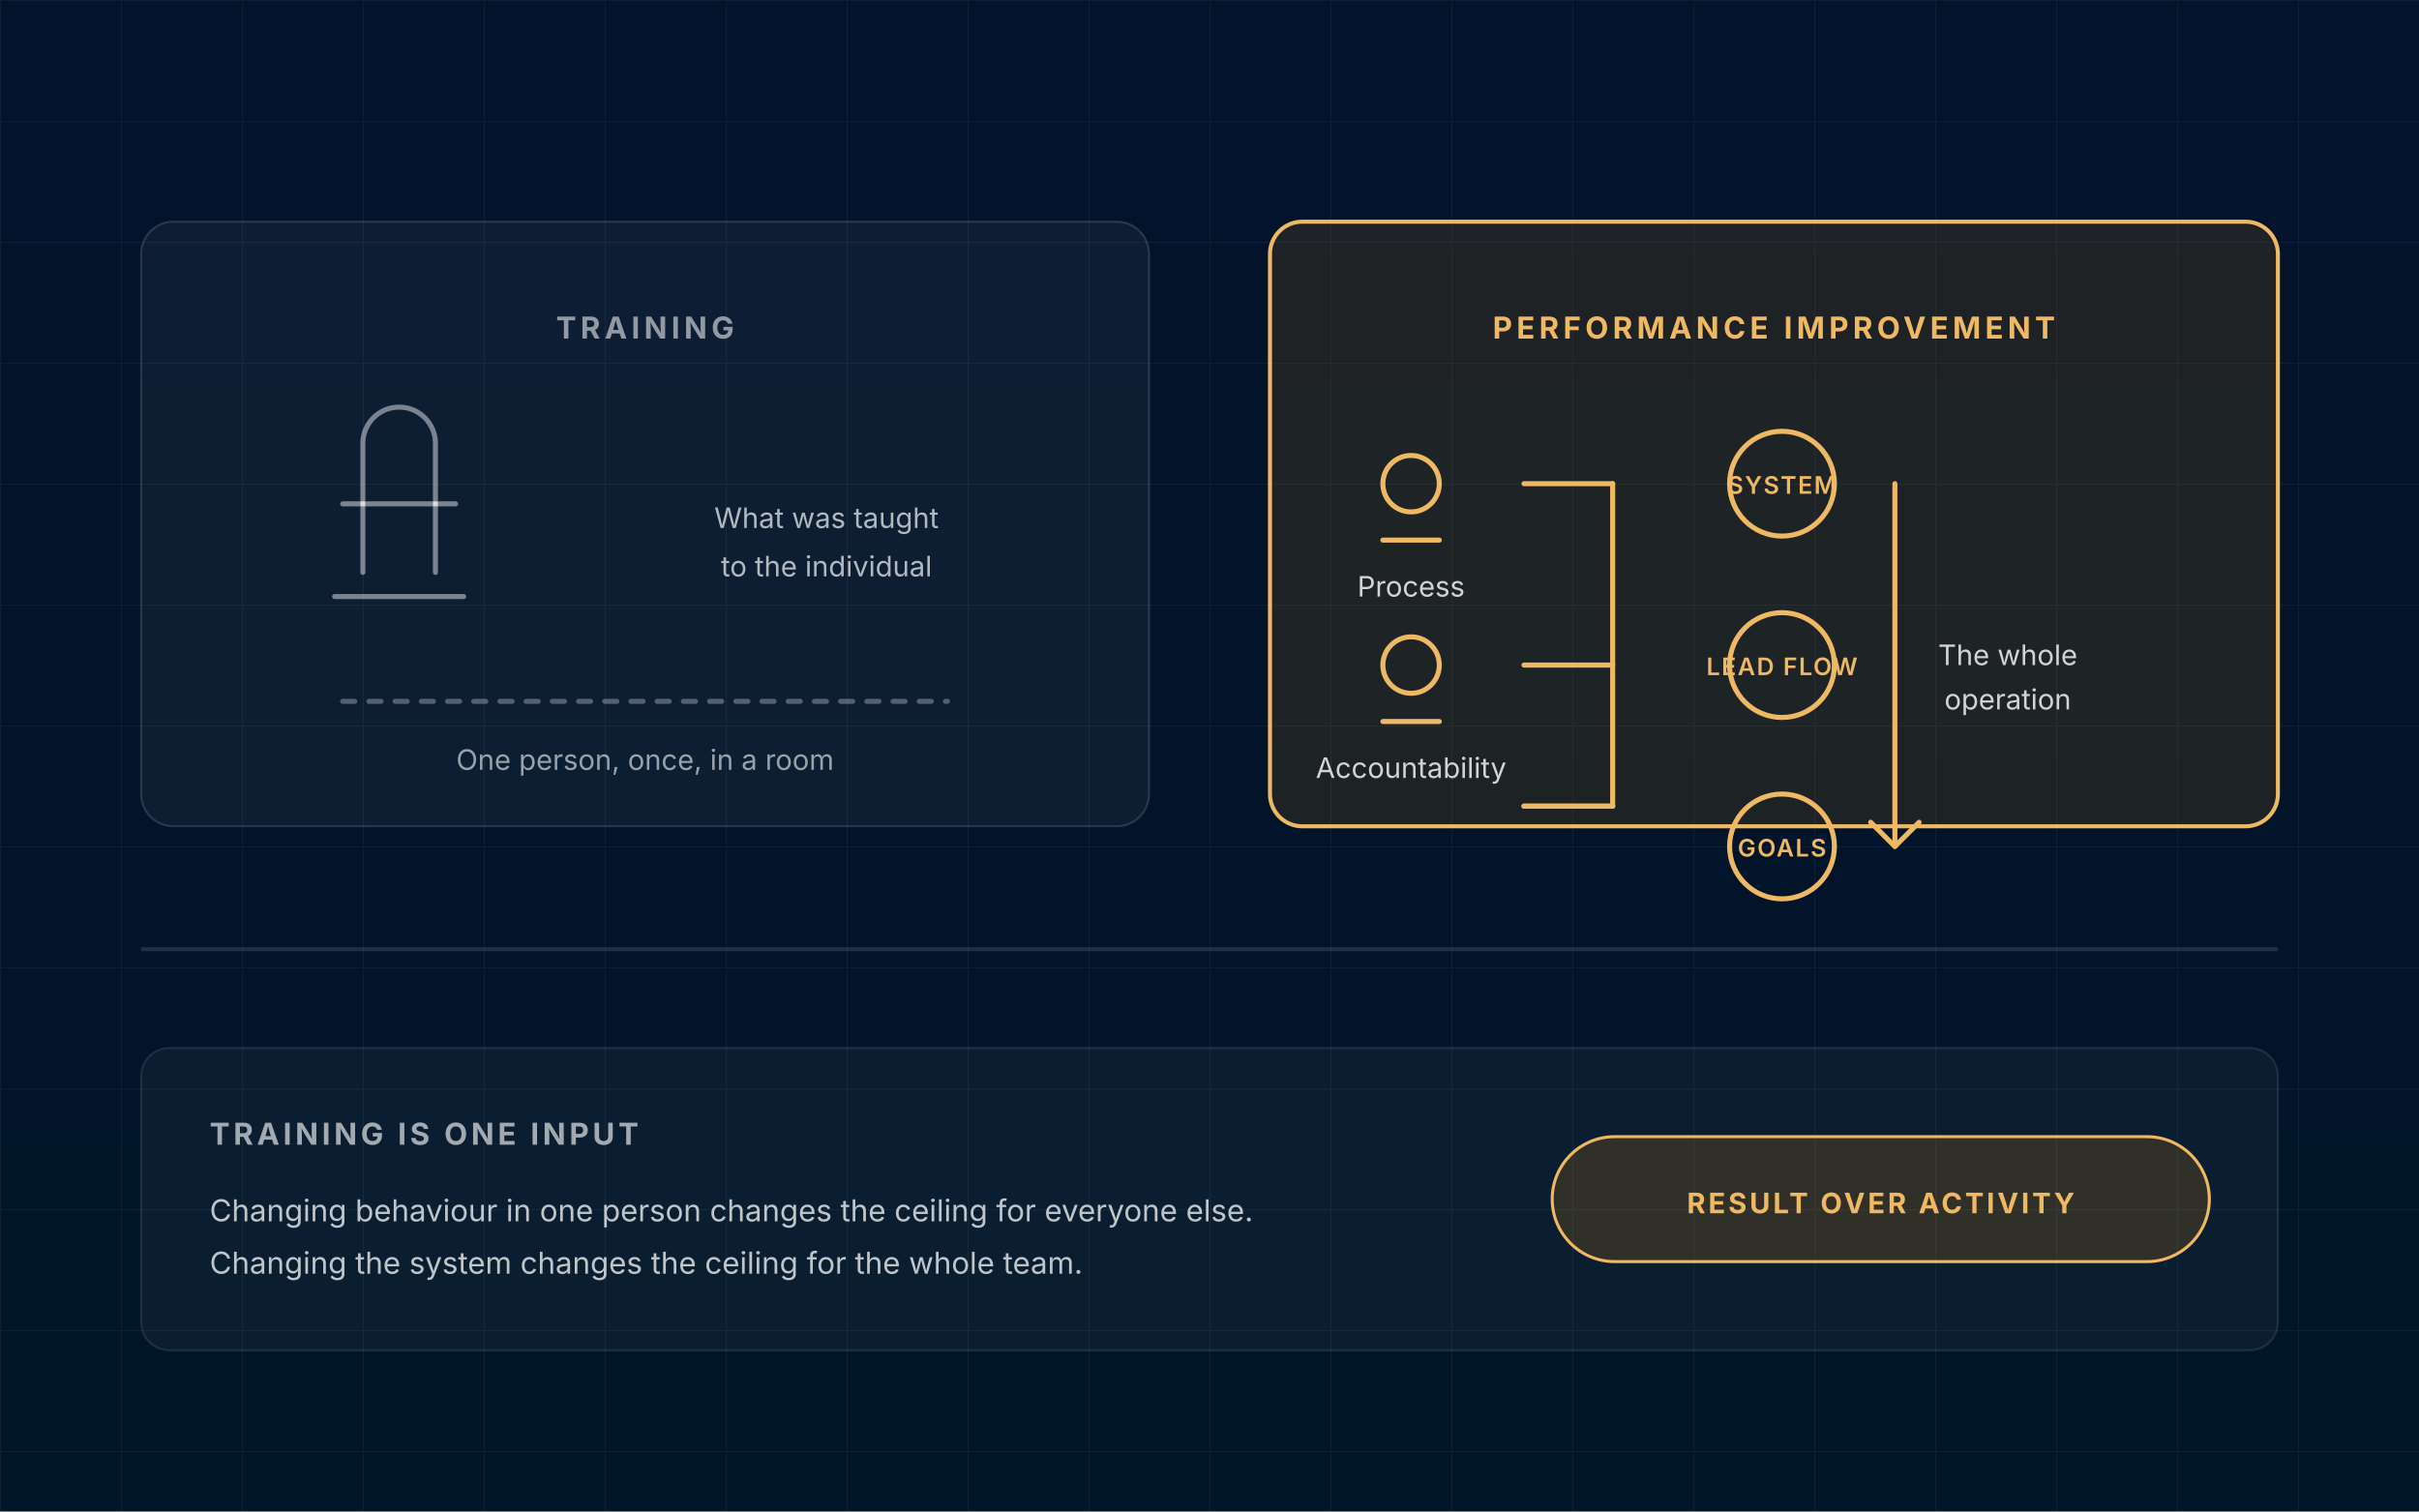
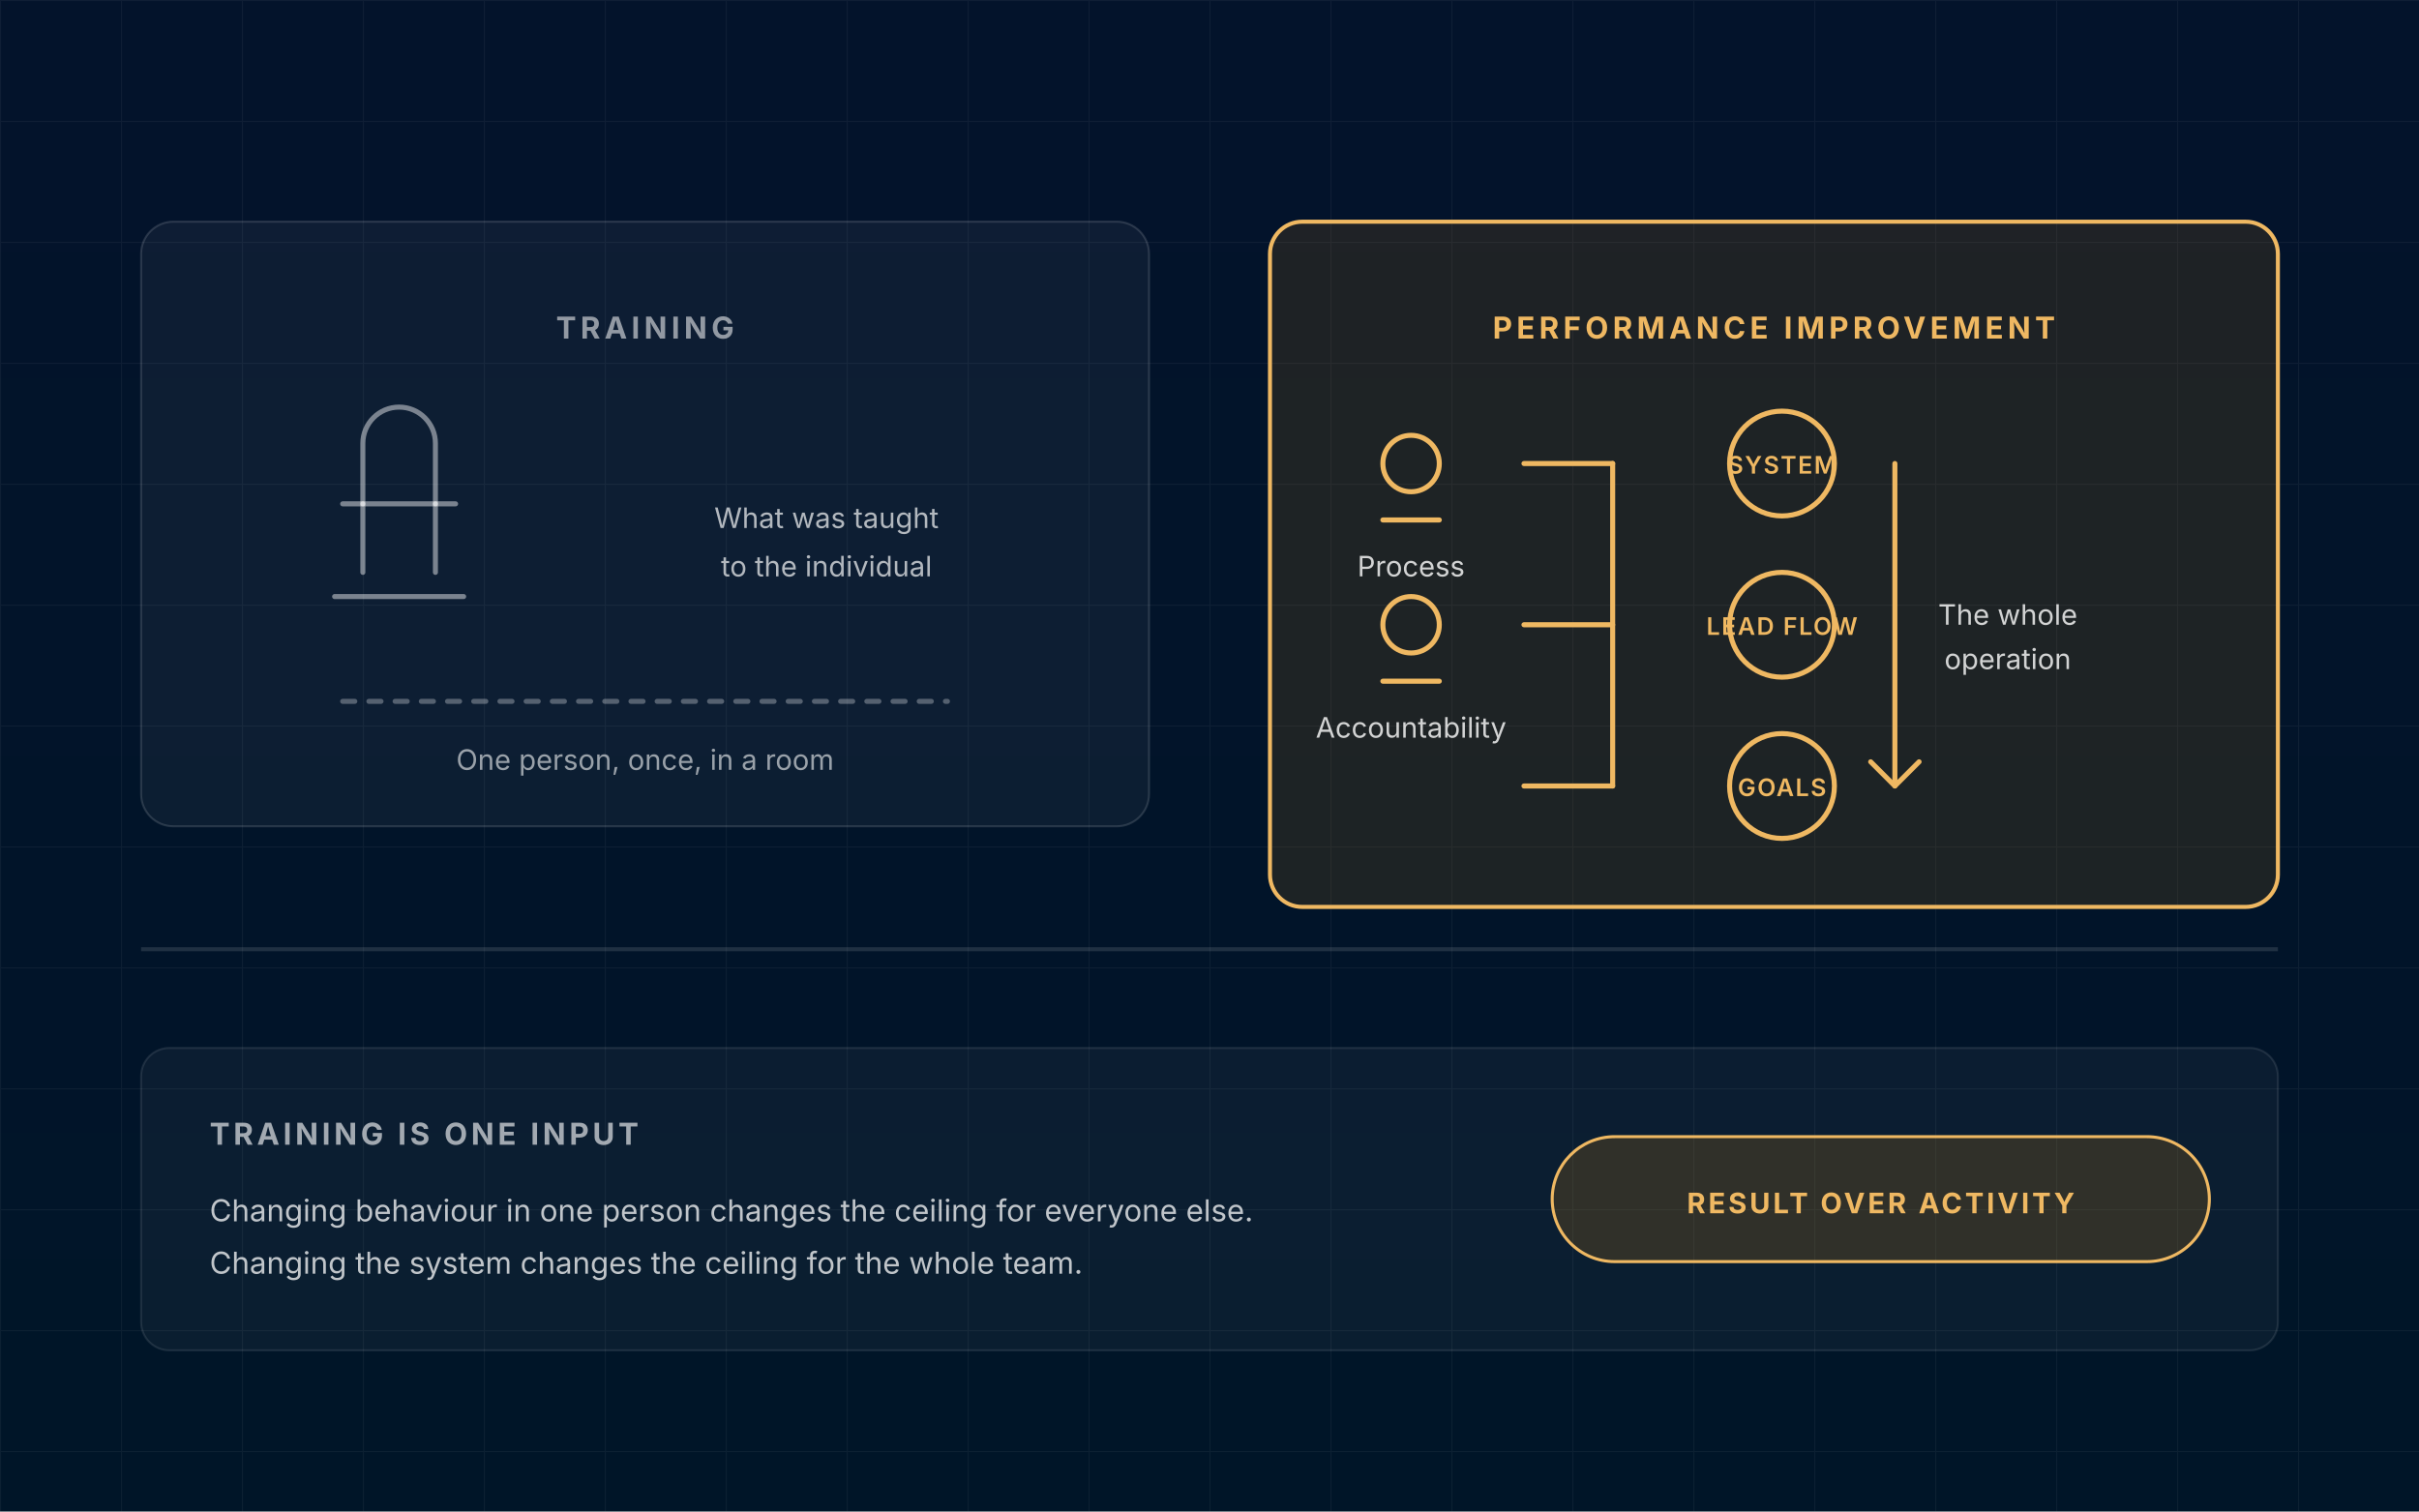
<svg xmlns="http://www.w3.org/2000/svg" viewBox="0 0 1200 750" width="1200" height="750" role="img">
  <defs>
    <linearGradient id="bg" x1="0" y1="0" x2="0" y2="1">
      <stop offset="0" stop-color="#03132B" />
      <stop offset="1" stop-color="#001528" />
    </linearGradient>
    <pattern id="grid" width="60" height="60" patternUnits="userSpaceOnUse">
      <path d="M60 0H0V60" fill="none" stroke="#ffffff" stroke-opacity="0.05" stroke-width="1" />
    </pattern>
  </defs>
  <rect width="1200" height="750" fill="url(#bg)" />
  <rect width="1200" height="750" fill="url(#grid)" />
  <g font-family="Inter, Arial, sans-serif">
    <g>
      <rect x="70" y="110" width="500" height="300" rx="16" fill="#ffffff" fill-opacity="0.045" stroke="#ffffff" stroke-opacity="0.14" />
      <g fill="#ffffff" fill-opacity="0.55" font-size="15" font-weight="700" letter-spacing="0.14em" text-anchor="middle">
        <text x="320" y="168">TRAINING</text>
      </g>
      <g fill="none" stroke="#ffffff" stroke-opacity="0.45" stroke-width="2.5" stroke-linecap="round">
        <path d="M180 250v-30a18 18 0 0 1 36 0v30" />
        <path d="M170 250h56" />
        <path d="M180 250v34" />
        <path d="M216 250v34" />
        <path d="M166 296h64" />
      </g>
      <g font-size="14" fill="#ffffff" fill-opacity="0.68" text-anchor="middle">
        <text x="410" y="262">What was taught</text>
        <text x="410" y="286">to the individual</text>
      </g>
      <g fill="none" stroke="#ffffff" stroke-opacity="0.30" stroke-width="2.5" stroke-linecap="round">
        <path d="M170 348h300" stroke-dasharray="6 7" />
      </g>
      <text x="320" y="382" text-anchor="middle" fill="#ffffff" fill-opacity="0.58" font-size="14">One person, once, in a room</text>
    </g>
    <g>
-       <rect x="630" y="110" width="500" height="300" rx="16" fill="#b17411" fill-opacity="0.16" stroke="#efb862" stroke-width="2" />
+       <rect x="630" y="110" width="500" height="340" rx="16" fill="#b17411" fill-opacity="0.16" stroke="#efb862" stroke-width="2" />
      <g fill="#efb862" font-size="15" font-weight="700" letter-spacing="0.14em" text-anchor="middle">
        <text x="880" y="168">PERFORMANCE IMPROVEMENT</text>
      </g>
      <g fill="none" stroke="#efb862" stroke-width="2.5" stroke-linecap="round">
-         <circle cx="700" cy="240" r="14" />
-         <path d="M686 268h28" />
-         <circle cx="700" cy="330" r="14" />
-         <path d="M686 358h28" />
-         <circle cx="700" cy="420" r="0" />
+         <circle cx="700" cy="230" r="14" />
+         <path d="M686 258h28" />
+         <circle cx="700" cy="310" r="14" />
+         <path d="M686 338h28" />
      </g>
      <g font-size="14" fill="#ffffff" fill-opacity="0.80" text-anchor="middle">
-         <text x="700" y="296">Process</text>
-         <text x="700" y="386">Accountability</text>
-         <text x="700" y="430" />
+         <text x="700" y="286">Process</text>
+         <text x="700" y="366">Accountability</text>
      </g>
      <g fill="none" stroke="#efb862" stroke-width="2.5" stroke-linecap="round">
-         <path d="M756 240h44" />
-         <path d="M756 330h44" />
-         <path d="M756 400h44" />
-         <path d="M800 240v160" />
+         <path d="M756 230h44" />
+         <path d="M756 310h44" />
+         <path d="M756 390h44" />
+         <path d="M800 230v160" />
      </g>
-       <circle cx="884" cy="240" r="26" fill="none" stroke="#efb862" stroke-width="2.5" />
-       <circle cx="884" cy="330" r="26" fill="none" stroke="#efb862" stroke-width="2.5" />
-       <circle cx="884" cy="420" r="26" fill="none" stroke="#efb862" stroke-width="2.5" />
+       <circle cx="884" cy="230" r="26" fill="none" stroke="#efb862" stroke-width="2.5" />
+       <circle cx="884" cy="310" r="26" fill="none" stroke="#efb862" stroke-width="2.5" />
+       <circle cx="884" cy="390" r="26" fill="none" stroke="#efb862" stroke-width="2.5" />
      <g fill="#efb862" font-size="12" font-weight="600" text-anchor="middle" letter-spacing="0.06em">
-         <text x="884" y="245">SYSTEM</text>
-         <text x="884" y="335">LEAD FLOW</text>
-         <text x="884" y="425">GOALS</text>
+         <text x="884" y="235">SYSTEM</text>
+         <text x="884" y="315">LEAD FLOW</text>
+         <text x="884" y="395">GOALS</text>
      </g>
-       <path d="M756 400h44" fill="none" stroke="#efb862" stroke-width="2.5" stroke-linecap="round" />
-       <path d="M940 240v180" fill="none" stroke="#efb862" stroke-width="2.5" stroke-linecap="round" />
-       <path d="M928 408l12 12 12-12" fill="none" stroke="#efb862" stroke-width="2.5" stroke-linecap="round" stroke-linejoin="round" />
-       <text x="996" y="330" text-anchor="middle" fill="#ffffff" fill-opacity="0.80" font-size="14">The whole</text>
-       <text x="996" y="352" text-anchor="middle" fill="#ffffff" fill-opacity="0.80" font-size="14">operation</text>
+       <path d="M940 230v160" fill="none" stroke="#efb862" stroke-width="2.5" stroke-linecap="round" />
+       <path d="M928 378l12 12 12-12" fill="none" stroke="#efb862" stroke-width="2.5" stroke-linecap="round" stroke-linejoin="round" />
+       <text x="996" y="310" text-anchor="middle" fill="#ffffff" fill-opacity="0.80" font-size="14">The whole</text>
+       <text x="996" y="332" text-anchor="middle" fill="#ffffff" fill-opacity="0.80" font-size="14">operation</text>
    </g>
  </g>
  <g>
    <rect x="70" y="470" width="1060" height="2" fill="#ffffff" fill-opacity="0.12" />
    <g transform="translate(70,520)">
      <rect width="1060" height="150" rx="14" fill="#ffffff" fill-opacity="0.04" stroke="#ffffff" stroke-opacity="0.10" />
      <g font-family="Inter, Arial, sans-serif">
        <g fill="#ffffff" fill-opacity="0.62" font-size="15" font-weight="700" letter-spacing="0.12em">
          <text x="34" y="48">TRAINING IS ONE INPUT</text>
        </g>
        <g fill="#ffffff" fill-opacity="0.74" font-size="15">
          <text x="34" y="86">Changing behaviour in one person changes the ceiling for everyone else.</text>
          <text x="34" y="112">Changing the system changes the ceiling for the whole team.</text>
        </g>
        <g transform="translate(700,44)">
          <rect width="326" height="62" rx="31" fill="#b17411" fill-opacity="0.22" stroke="#efb862" stroke-width="1.5" />
          <text x="163" y="38" text-anchor="middle" fill="#efb862" font-size="14" font-weight="700" letter-spacing="0.10em">RESULT OVER ACTIVITY</text>
        </g>
      </g>
    </g>
  </g>
</svg>
